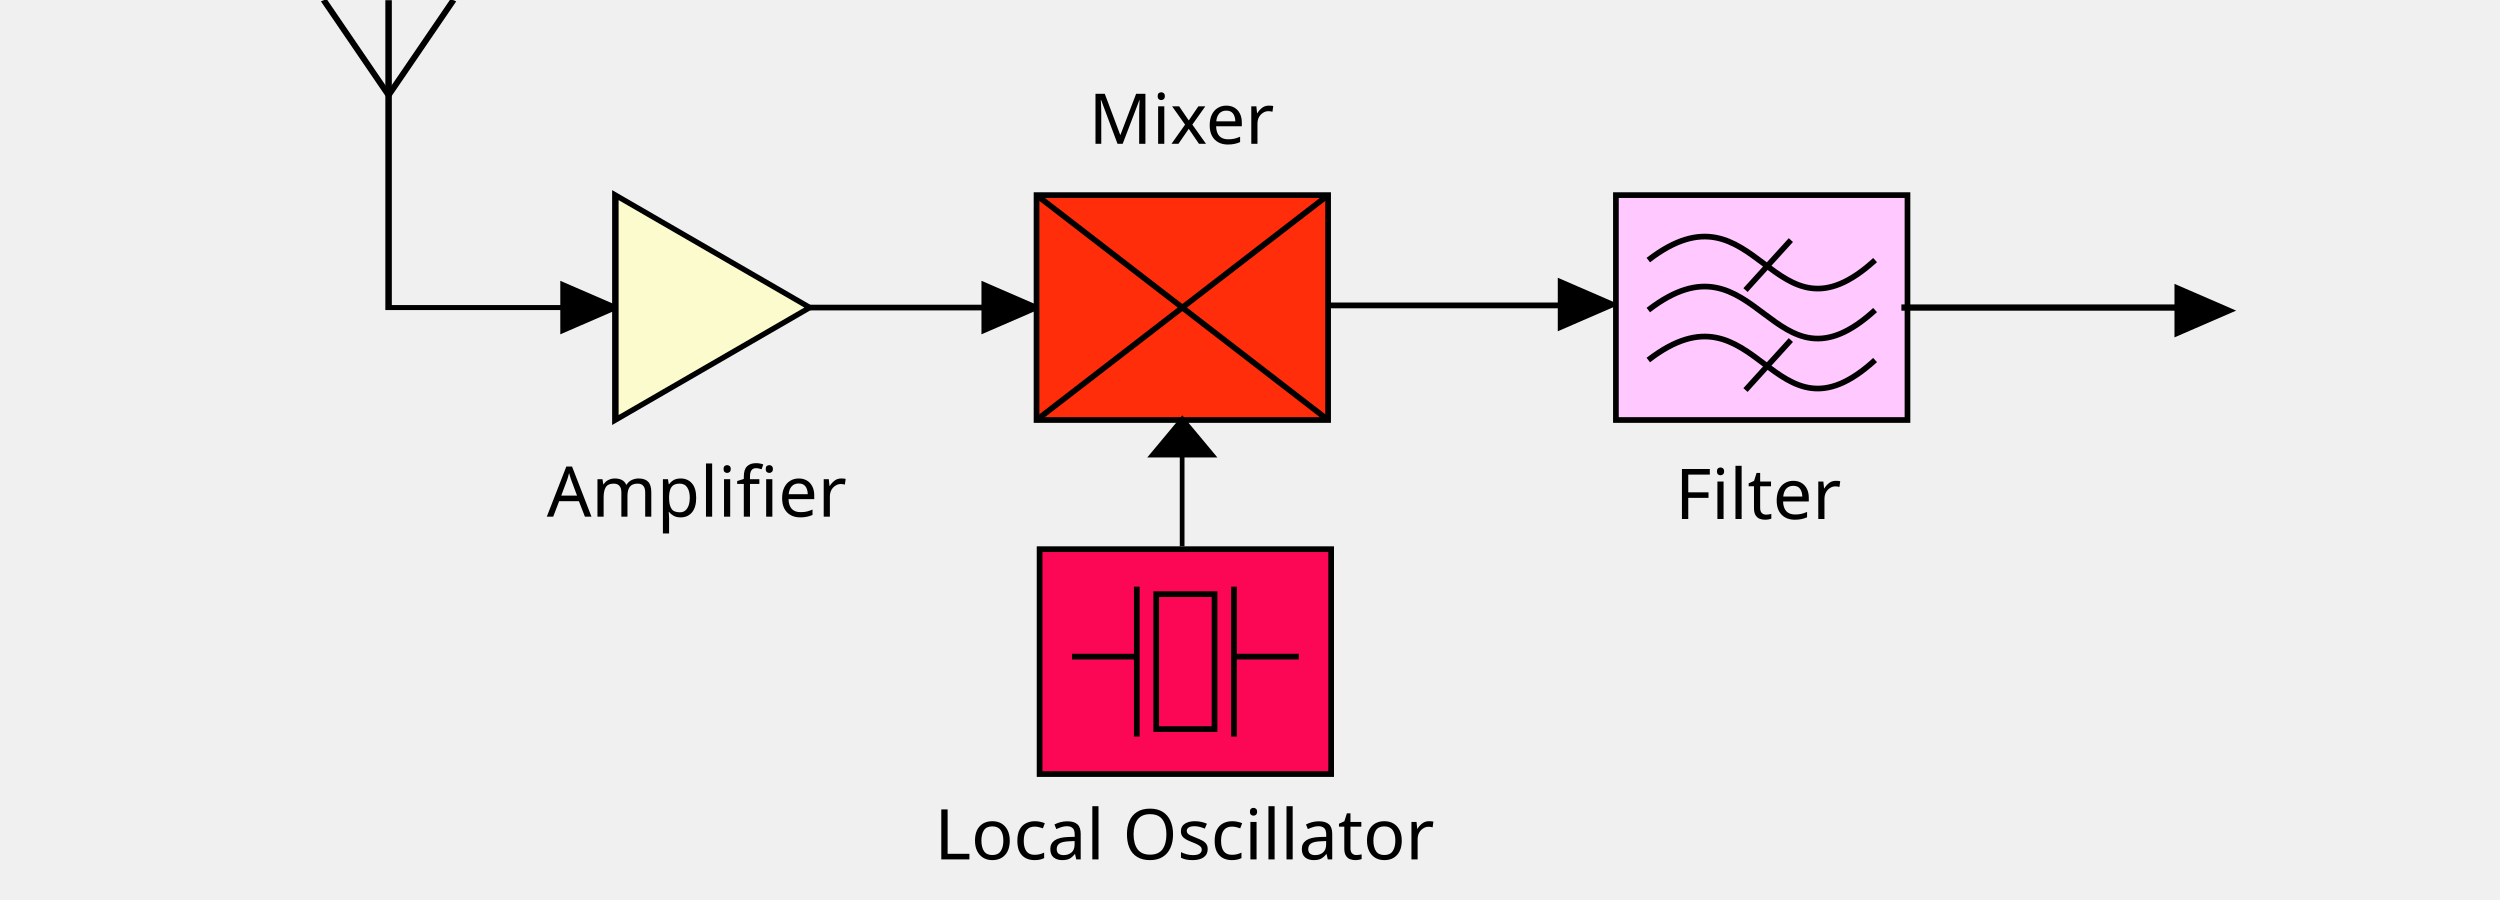
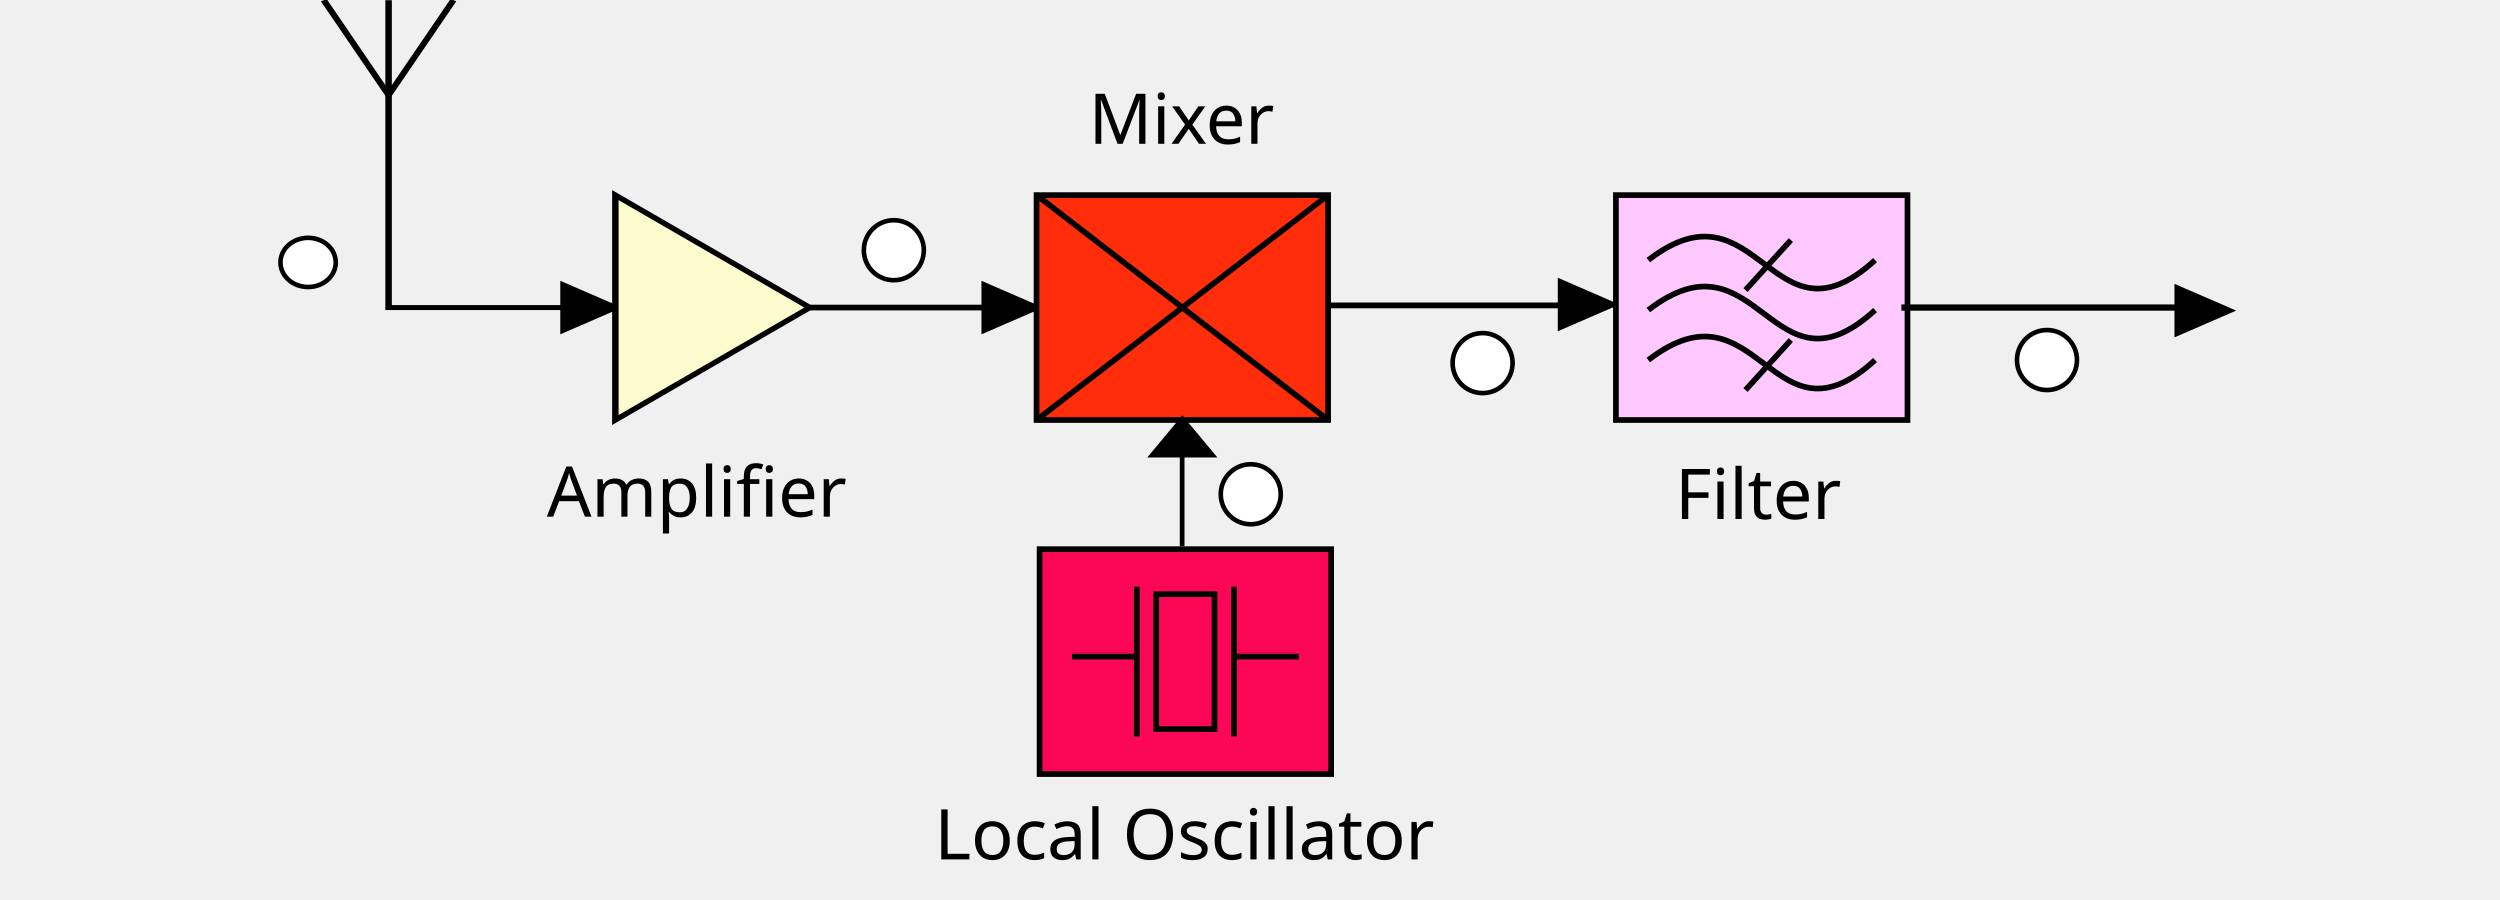
<svg xmlns="http://www.w3.org/2000/svg" version="1.1" width="500" height="180" id="svg2">
  <defs id="defs100" />
  <style id="style4">
polyline,polygon,rect,line,path {fill:none;stroke-width:1;stroke:#000;}
text {font-family:sans-serif;fill:#000;}
</style>
  <polyline points="0,0 10,19 20,0" id="polyline6" transform="matrix(1.295899,0,0,0.9995442,64.75815,0.04032598)" style="fill:none;stroke:#000000;stroke-width:1" />
  <polyline points="10,0 10,61.5 45,61.5" id="polyline8" transform="matrix(1.295899,0,0,0.9995442,64.75815,0.04032598)" style="fill:none;stroke:#000000;stroke-width:1" />
  <polygon points="45,61.5 37,57 37,66 " style="fill:#000000;stroke:#000000;stroke-width:1" id="polygon10" transform="matrix(1.295899,0,0,0.9995442,64.75815,0.04032598)" />
  <polygon points="75,61.5 45,84 45,39 " style="fill:#fbfbcd;stroke:#000000;stroke-width:1" id="polygon12" transform="matrix(1.295899,0,0,0.9995442,64.75815,0.04032598)" />
  <line x1="161.951" y1="61.512" x2="207.307" y2="61.512" id="line14" style="fill:none;stroke:#000000;stroke-width:1.138" />
  <polygon points="110,61.5 102,57 102,66 " style="fill:#000000;stroke:#000000;stroke-width:1" id="polygon16" transform="matrix(1.295899,0,0,0.9995442,64.75815,0.04032598)" />
  <rect x="207.307" y="39.023" width="58.315" height="44.979" style="fill:#ff2d09;stroke:#000000;stroke-width:1.138" id="rect18" />
  <line x1="207.307" y1="39.023" x2="265.622" y2="84.002" id="line20" style="fill:none;stroke:#000000;stroke-width:1.138" />
  <line x1="265.622" y1="39.023" x2="207.307" y2="84.002" id="line22" style="fill:none;stroke:#000000;stroke-width:1.138" />
  <line x1="265.622" y1="61.081" x2="312.273" y2="61.081" id="line24" style="fill:none;stroke:#000000;stroke-width:1.154" />
  <line x1="236.428" y1="85.259" x2="236.428" y2="109.261" id="line26" style="fill:none;stroke:#000000;stroke-width:0.943" />
  <polygon points="182,57 182,66 190,61.5 " style="fill:#000000;stroke:#000000;stroke-width:1" id="polygon28" transform="matrix(1.295899,0,0,0.9995442,76.35053,-0.5697991)" />
  <polygon points="132.5,84 128,91 137,91 " style="fill:#000000;stroke:#000000;stroke-width:1" id="polygon30" transform="matrix(1.295899,0,0,0.9995442,64.75815,0.04032598)" />
  <rect x="207.917" y="109.834" width="58.315" height="44.979" style="fill:#fc0656;stroke:#000000;stroke-width:1.138" id="rect32" />
  <line x1="214.397" y1="131.324" x2="227.356" y2="131.324" id="line34" style="fill:none;stroke:#000000;stroke-width:1.138" />
  <line x1="227.356" y1="117.331" x2="227.356" y2="147.317" id="line36" style="fill:none;stroke:#000000;stroke-width:1.138" />
  <line x1="246.794" y1="131.324" x2="259.753" y2="131.324" id="line38" style="fill:none;stroke:#000000;stroke-width:1.138" />
  <line x1="246.794" y1="117.331" x2="246.794" y2="147.317" id="line40" style="fill:none;stroke:#000000;stroke-width:1.138" />
  <rect x="231.243" y="118.83" width="11.663" height="26.988" id="rect42" style="fill:none;stroke:#000000;stroke-width:1.138" />
  <rect x="323.181" y="39.023" width="58.315" height="44.979" style="fill:#ffc8ff;stroke:#000000;stroke-width:1.138" id="rect44" />
  <path d="m 329.661,52.017 c 22.03,-16.992 24.622,18.991 45.356,0" id="path46" style="fill:none;stroke:#000000;stroke-width:1.138" />
  <path d="m 329.661,62.012 c 22.03,-16.992 24.622,18.991 45.356,0" id="path48" style="fill:none;stroke:#000000;stroke-width:1.138" />
  <path d="m 329.661,72.008 c 22.03,-16.992 24.622,18.991 45.356,0" id="path50" style="fill:none;stroke:#000000;stroke-width:1.138" />
  <line x1="358.171" y1="48.018" x2="349.099" y2="58.014" id="line52" style="fill:none;stroke:#000000;stroke-width:1.138" />
  <line x1="358.171" y1="68.009" x2="349.099" y2="78.005" id="line54" style="fill:none;stroke:#000000;stroke-width:1.138" />
  <line x1="380.277" y1="61.512" x2="435.208" y2="61.512" id="line56" style="fill:none;stroke:#000000;stroke-width:1.252" />
  <polygon points="327,57 327,66 335,61.5 " style="fill:#000000;stroke:#000000;stroke-width:1" id="polygon64" transform="matrix(1.295899,0,0,0.9995442,11.7839,0.650173)" />
  <text x="109.36" y="103.335" id="text84" style="font-size:14px;font-family:sans-serif;fill:#000000">Amplifier</text>
  <text x="217.74" y="28.768" id="text86" style="font-size:14px;font-family:sans-serif;fill:#000000">Mixer</text>
  <text x="186.898" y="171.883" id="text88" style="font-size:14px;font-family:sans-serif;fill:#000000">Local Oscillator</text>
  <text x="335.027" y="103.805" id="text90" style="font-size:14px;font-family:sans-serif;fill:#000000">Filter</text>
  <flowRoot xml:space="preserve" id="flowRoot3430" style="fill:black;stroke:none;stroke-opacity:1;stroke-width:1px;stroke-linejoin:miter;stroke-linecap:butt;fill-opacity:1;font-family:sans-serif;font-style:normal;font-weight:normal;font-size:40px;line-height:125%;letter-spacing:0px;word-spacing:0px">
    <flowRegion id="flowRegion3432">
      <rect id="rect3434" width="60.402" height="90.299" x="247.711" y="21.588" style="fill:none;stroke:#000000;stroke-width:1" />
    </flowRegion>
    <flowPara id="flowPara3436" />
  </flowRoot>
+   <ellipse style="fill:#ffffff;fill-opacity:1;fill-rule:evenodd;stroke:#000000;stroke-width:0.924px;stroke-linecap:butt;stroke-linejoin:miter;stroke-opacity:1" id="path3378" cy="52.484" cx="61.623" rx="5.529" ry="4.919" />
+   <text xml:space="preserve" style="font-style:normal;font-weight:normal;font-size:40px;line-height:125%;font-family:sans-serif;letter-spacing:0px;word-spacing:0px;fill:#000000;fill-opacity:1;stroke:none;stroke-width:1px;stroke-linecap:butt;stroke-linejoin:miter;stroke-opacity:1" x="61.623" y="54.314" id="text4182">
+     <tspan id="tspan4184" x="61.623" y="54.314" />
+   </text>
+   <circle style="fill:#ffffff;fill-opacity:1;fill-rule:evenodd;stroke:#000000;stroke-width:0.924px;stroke-linecap:butt;stroke-linejoin:miter;stroke-opacity:1" id="path3378-4" cy="50.043" cx="178.767" r="6" />
+   <circle style="fill:#ffffff;fill-opacity:1;fill-rule:evenodd;stroke:#000000;stroke-width:0.924px;stroke-linecap:butt;stroke-linejoin:miter;stroke-opacity:1" id="path3378-6" cy="98.853" cx="250.151" r="6" />
+   <circle style="fill:#ffffff;fill-opacity:1;fill-rule:evenodd;stroke:#000000;stroke-width:0.924px;stroke-linecap:butt;stroke-linejoin:miter;stroke-opacity:1" id="path3378-61" cy="72.618" cx="296.521" r="6" />
+   <circle style="fill:#ffffff;fill-opacity:1;fill-rule:evenodd;stroke:#000000;stroke-width:0.924px;stroke-linecap:butt;stroke-linejoin:miter;stroke-opacity:1" id="path3378-8" cy="72.008" cx="409.394" r="6" />
</svg>
